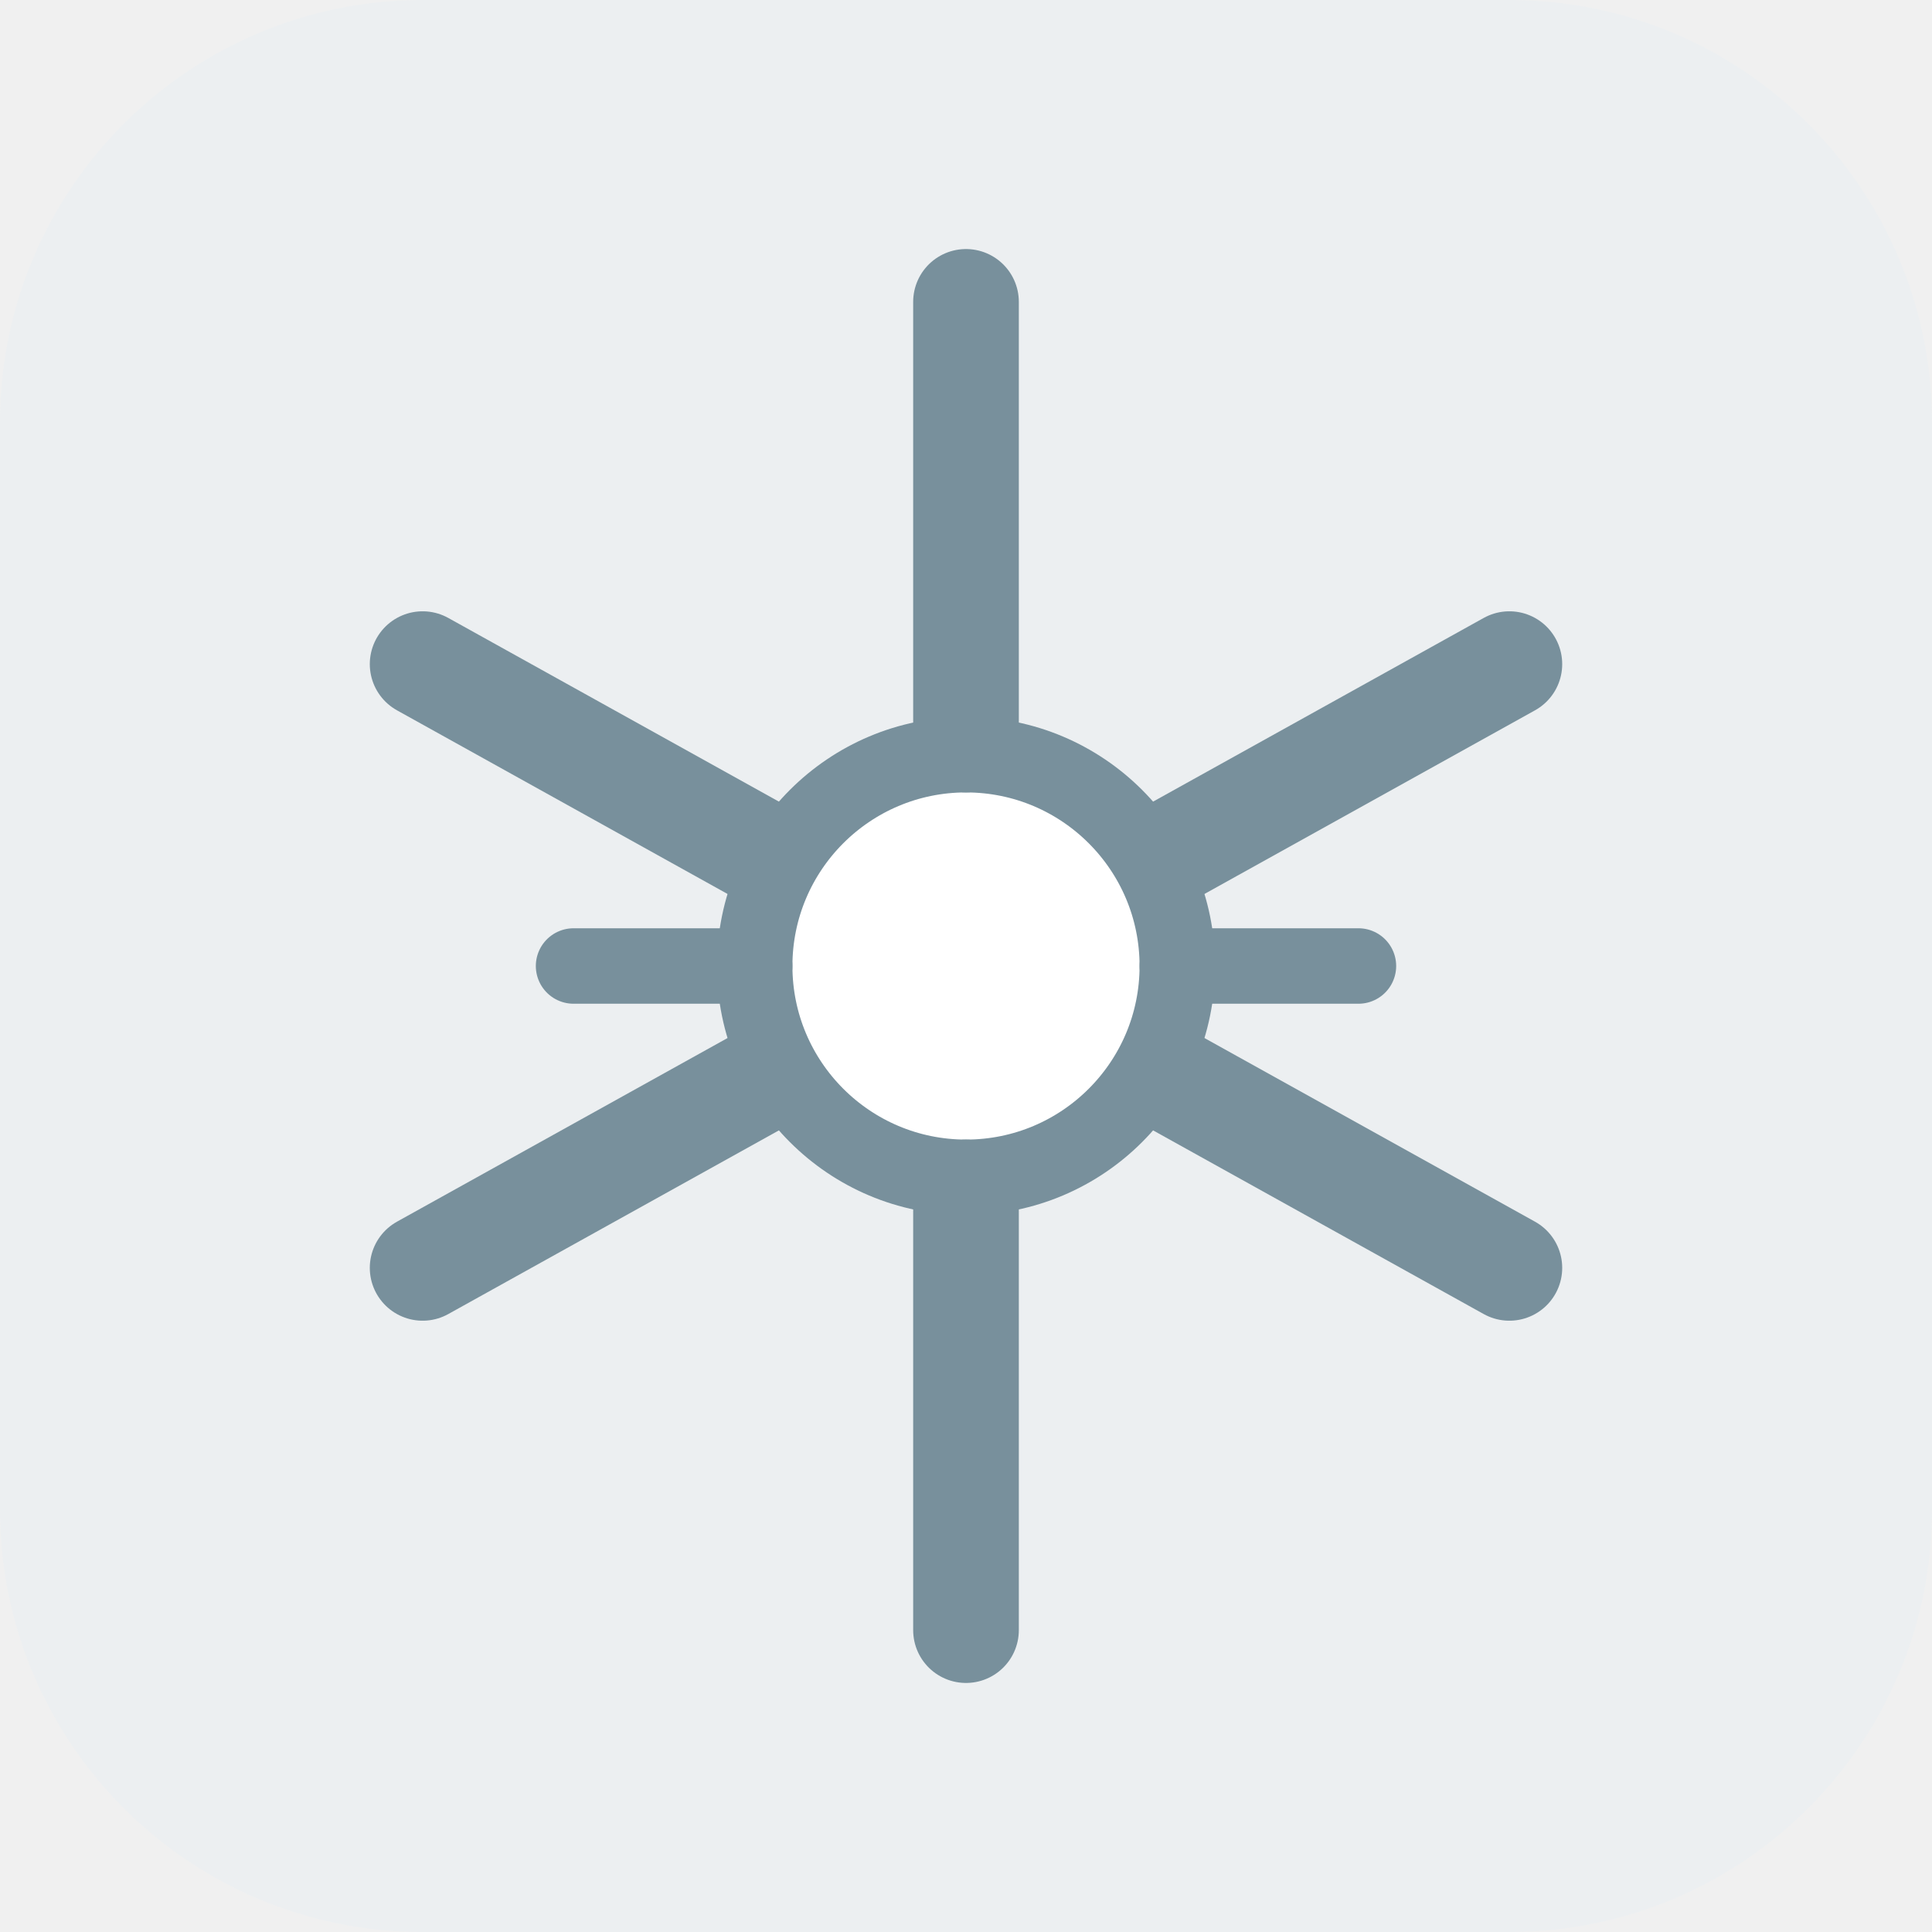
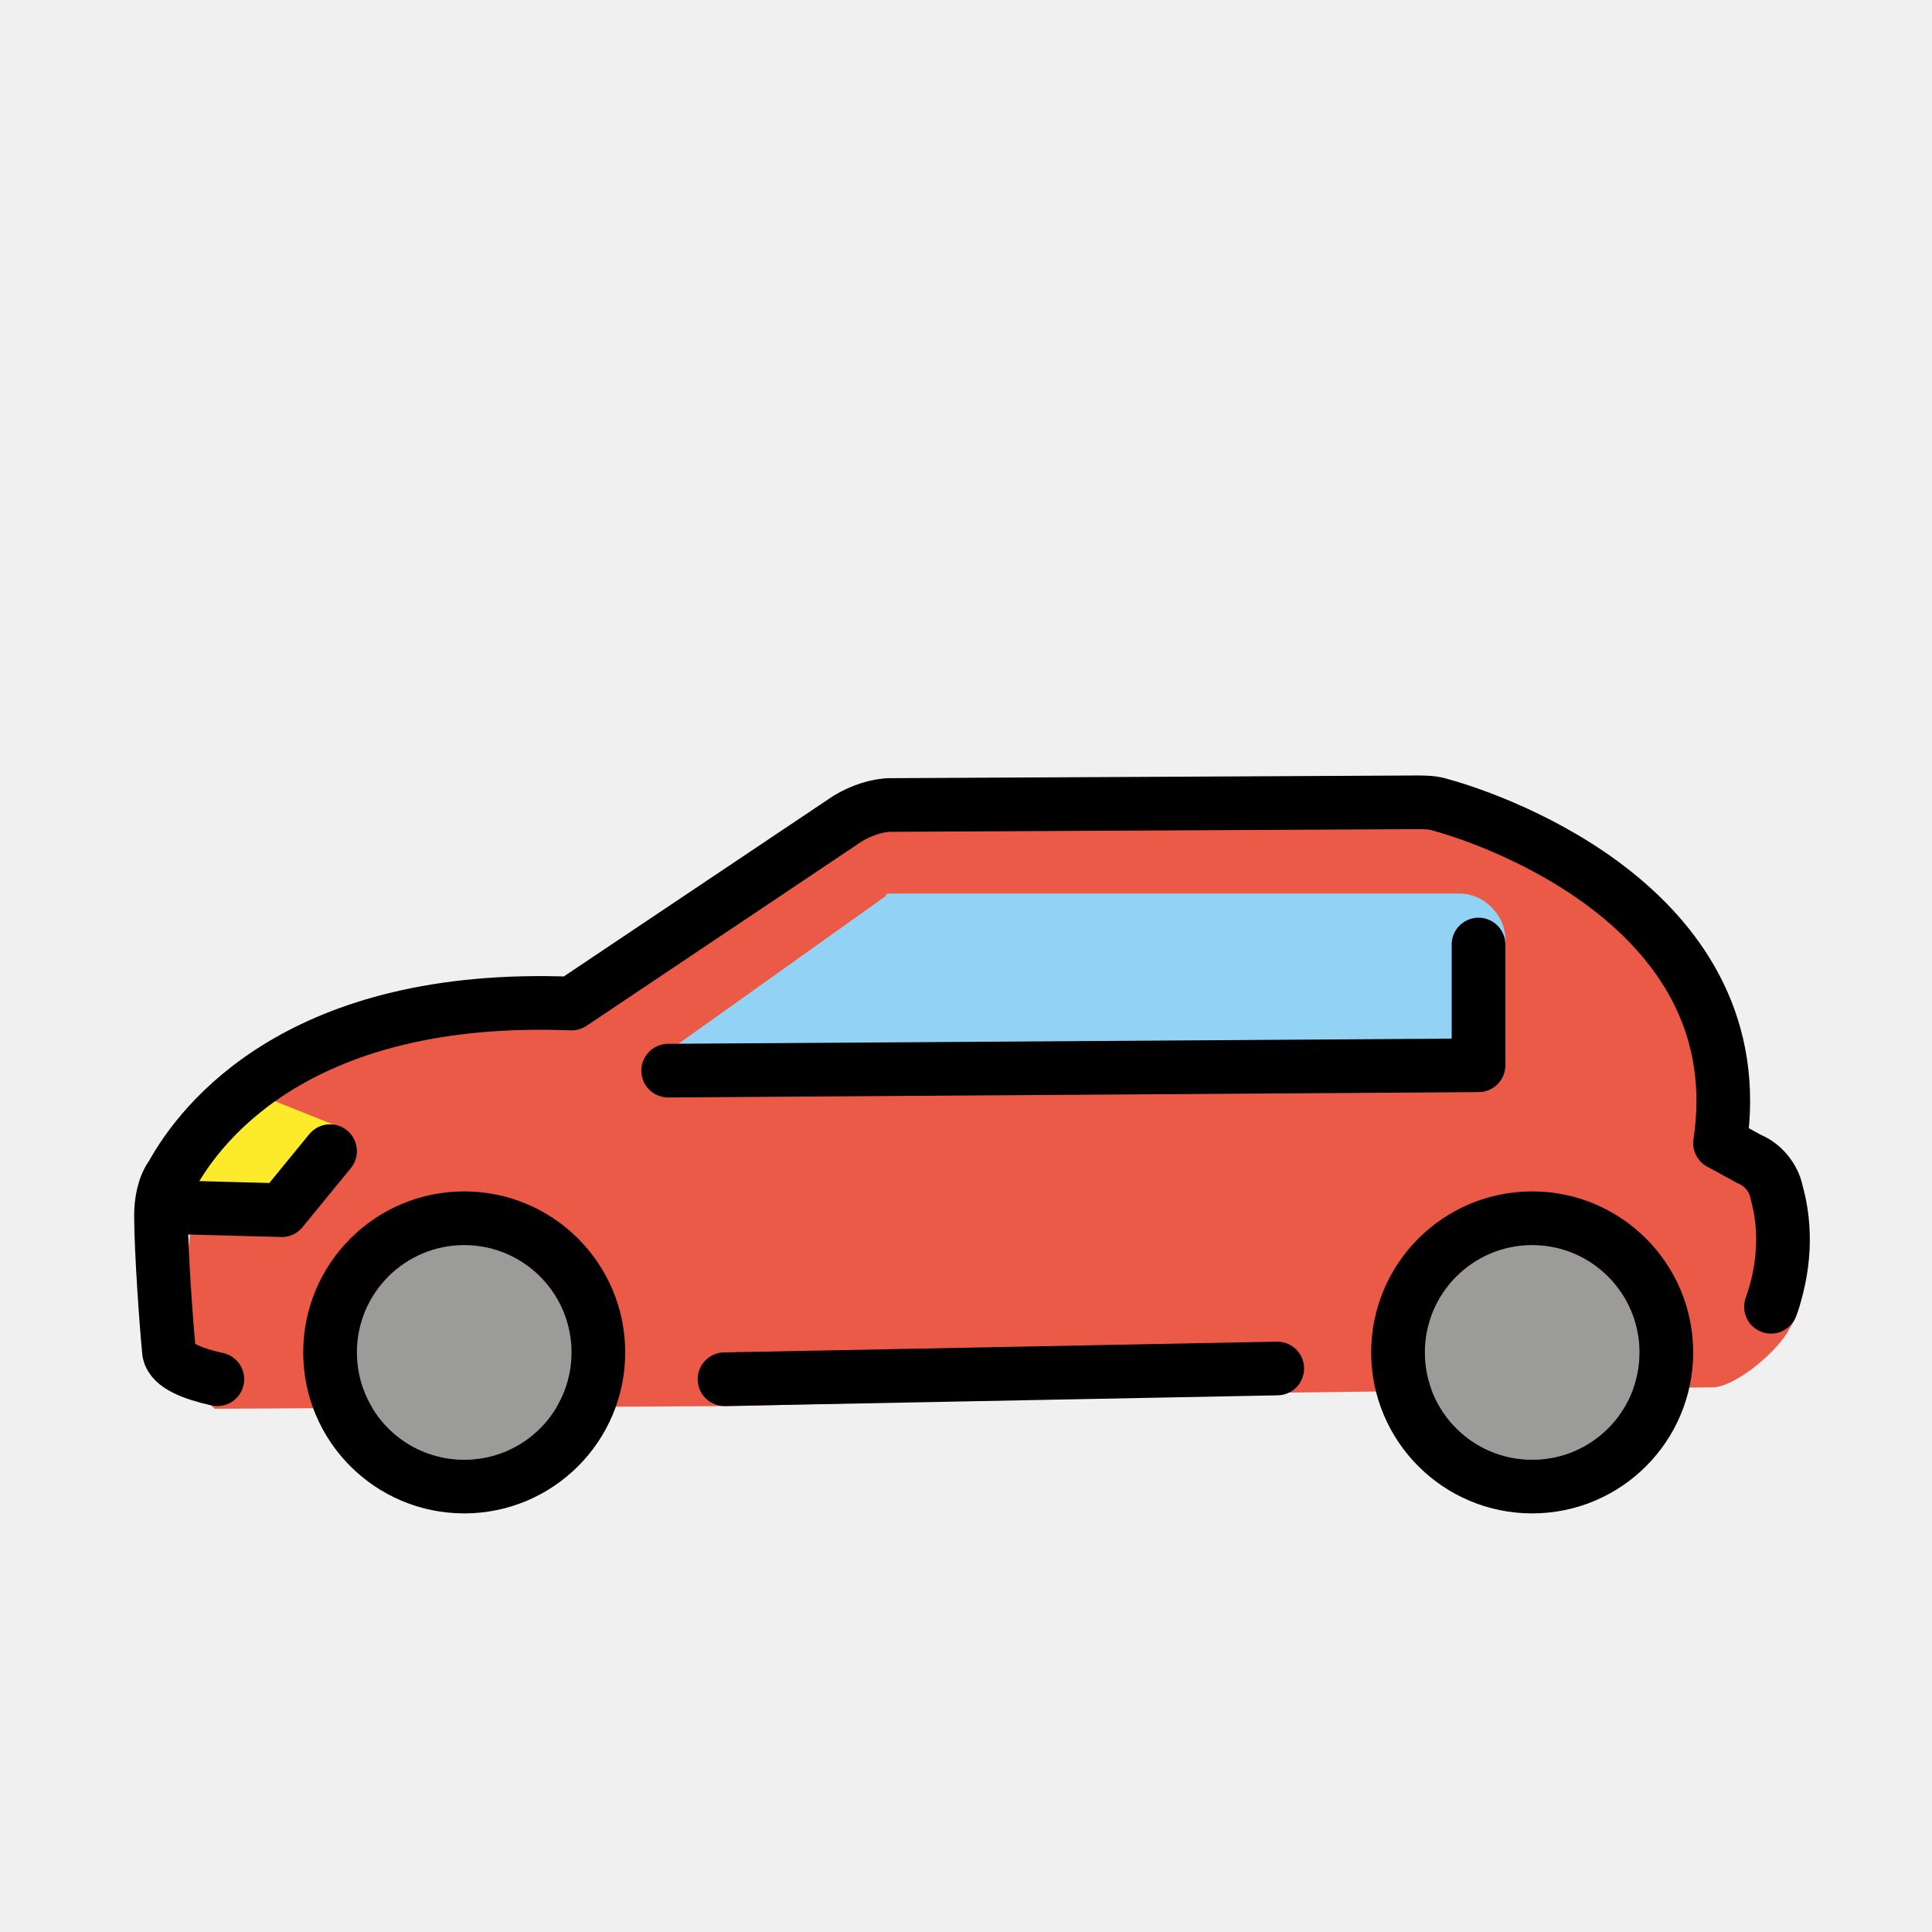
- <svg xmlns="http://www.w3.org/2000/svg" viewBox="0 0 64 64">
-   <rect width="64" height="64" rx="14" fill="#eceff1" />
-   <path d="M32 10 v44 M14 22 l36 20 M50 22 l-36 20" stroke="#78909c" stroke-width="3.5" stroke-linecap="round" />
-   <circle cx="32" cy="32" r="7" fill="#fff" stroke="#78909c" stroke-width="2.5" />
-   <path d="M32 25 v-6 M32 45 v-6 M25 32 h-6 M45 32 h-6" stroke="#78909c" stroke-width="2.5" stroke-linecap="round" />
+ <svg xmlns="http://www.w3.org/2000/svg" id="emoji" viewBox="0 0 72 72">
+   <g id="color">
+     <path fill="#ea5a47" stroke="none" d="M64.8,44l-1.1-0.6c-0.4-0.2-0.6-0.6-0.5-1c0.3-1.9,0.5-8.5-9.7-11.5c-0.2-0.1-0.4-0.1-0.6-0.1l-19.6,0.1 c-0.4,0-0.8,0.1-1.1,0.3l-10.3,6.9c-0.2,0.1-0.4,0.2-0.6,0.2c-1.9-0.1-3.7,0.1-5.6,0.4c-5.4,1.1-7.6,4-8.4,5.5 c-0.2,0.3-0.2,0.7-0.2,1c0.1,2.4-1.5,5.1,0.9,7.3l19.4-0.1l20.4-0.5l16.1-0.2c0.9-0.1,2.4-1.4,2.8-2.2 C68.4,46.8,65,44.1,64.8,44z" />
+     <path fill="#9b9b9a" stroke="none" d="M17.3,46.4c-2.2,0-4,1.8-4,4c0,2.2,1.8,4,4,4s4-1.8,4-4C21.3,48.2,19.5,46.4,17.3,46.4z" />
+     <path fill="#9b9b9a" stroke="none" d="M57.1,46.4c-2.2,0-4,1.8-4,4c0,2.2,1.8,4,4,4c2.2,0,4-1.8,4-4C61.1,48.2,59.3,46.4,57.1,46.4z" />
+     <path fill="#92d3f5" stroke="none" d="M56.1,39.3V35c0-0.9-0.8-1.7-1.7-1.7l0,0H33.2c-0.1,0-0.2,0-0.2,0.1l-8,5.7c-0.2,0.1-0.2,0.4-0.1,0.6 c0.1,0.1,0.2,0.2,0.3,0.2c5.6,0,27.2-0.2,30.4-0.1C55.9,39.8,56.1,39.6,56.1,39.3C56.1,39.4,56.1,39.4,56.1,39.3z" />
+     <polygon fill="#fcea2b" stroke="none" points="8.9,40.5 12.9,42.1 10.8,45 5.8,45.1" />
+   </g>
+   <g id="hair" />
+   <g id="skin" />
+   <g id="skin-shadow" />
+   <g id="line">
+     <line x1="47.6" x2="27" y1="51" y2="51.4" fill="none" stroke="#000000" stroke-linecap="round" stroke-linejoin="round" stroke-width="2" />
+     <path fill="none" stroke="#000000" stroke-linecap="round" stroke-linejoin="round" stroke-width="2" d="M8.1,51.4 c-0.9-0.2-1.7-0.5-1.8-1c-0.1-1-0.3-3.8-0.3-5.1c0-0.5,0.1-1.1,0.4-1.5c1.1-2,4.8-6.8,14.9-6.4l10.3-6.9c0.5-0.3,1.1-0.5,1.6-0.5 l19.6-0.1c0.3,0,0.6,0,0.9,0.1c2.2,0.6,11.7,4,10.4,12.6l1.1,0.6c0.5,0.2,0.9,0.7,1,1.2c0.4,1.4,0.3,2.9-0.2,4.3" />
+     <polyline fill="none" stroke="#000000" stroke-linecap="round" stroke-linejoin="round" stroke-width="2" points="24.9,39.9 55.1,39.7 55.1,35.2" />
+     <circle cx="17.3" cy="50.4" r="5" fill="none" stroke="#000000" stroke-linecap="round" stroke-linejoin="round" stroke-width="2" />
+     <circle cx="57.1" cy="50.4" r="5" fill="none" stroke="#000000" stroke-linecap="round" stroke-linejoin="round" stroke-width="2" />
+     <polyline fill="none" stroke="#000000" stroke-linecap="round" stroke-linejoin="round" stroke-width="2" points="12.3,42.9 10.5,45.1 6.8,45" />
+   </g>
</svg>
